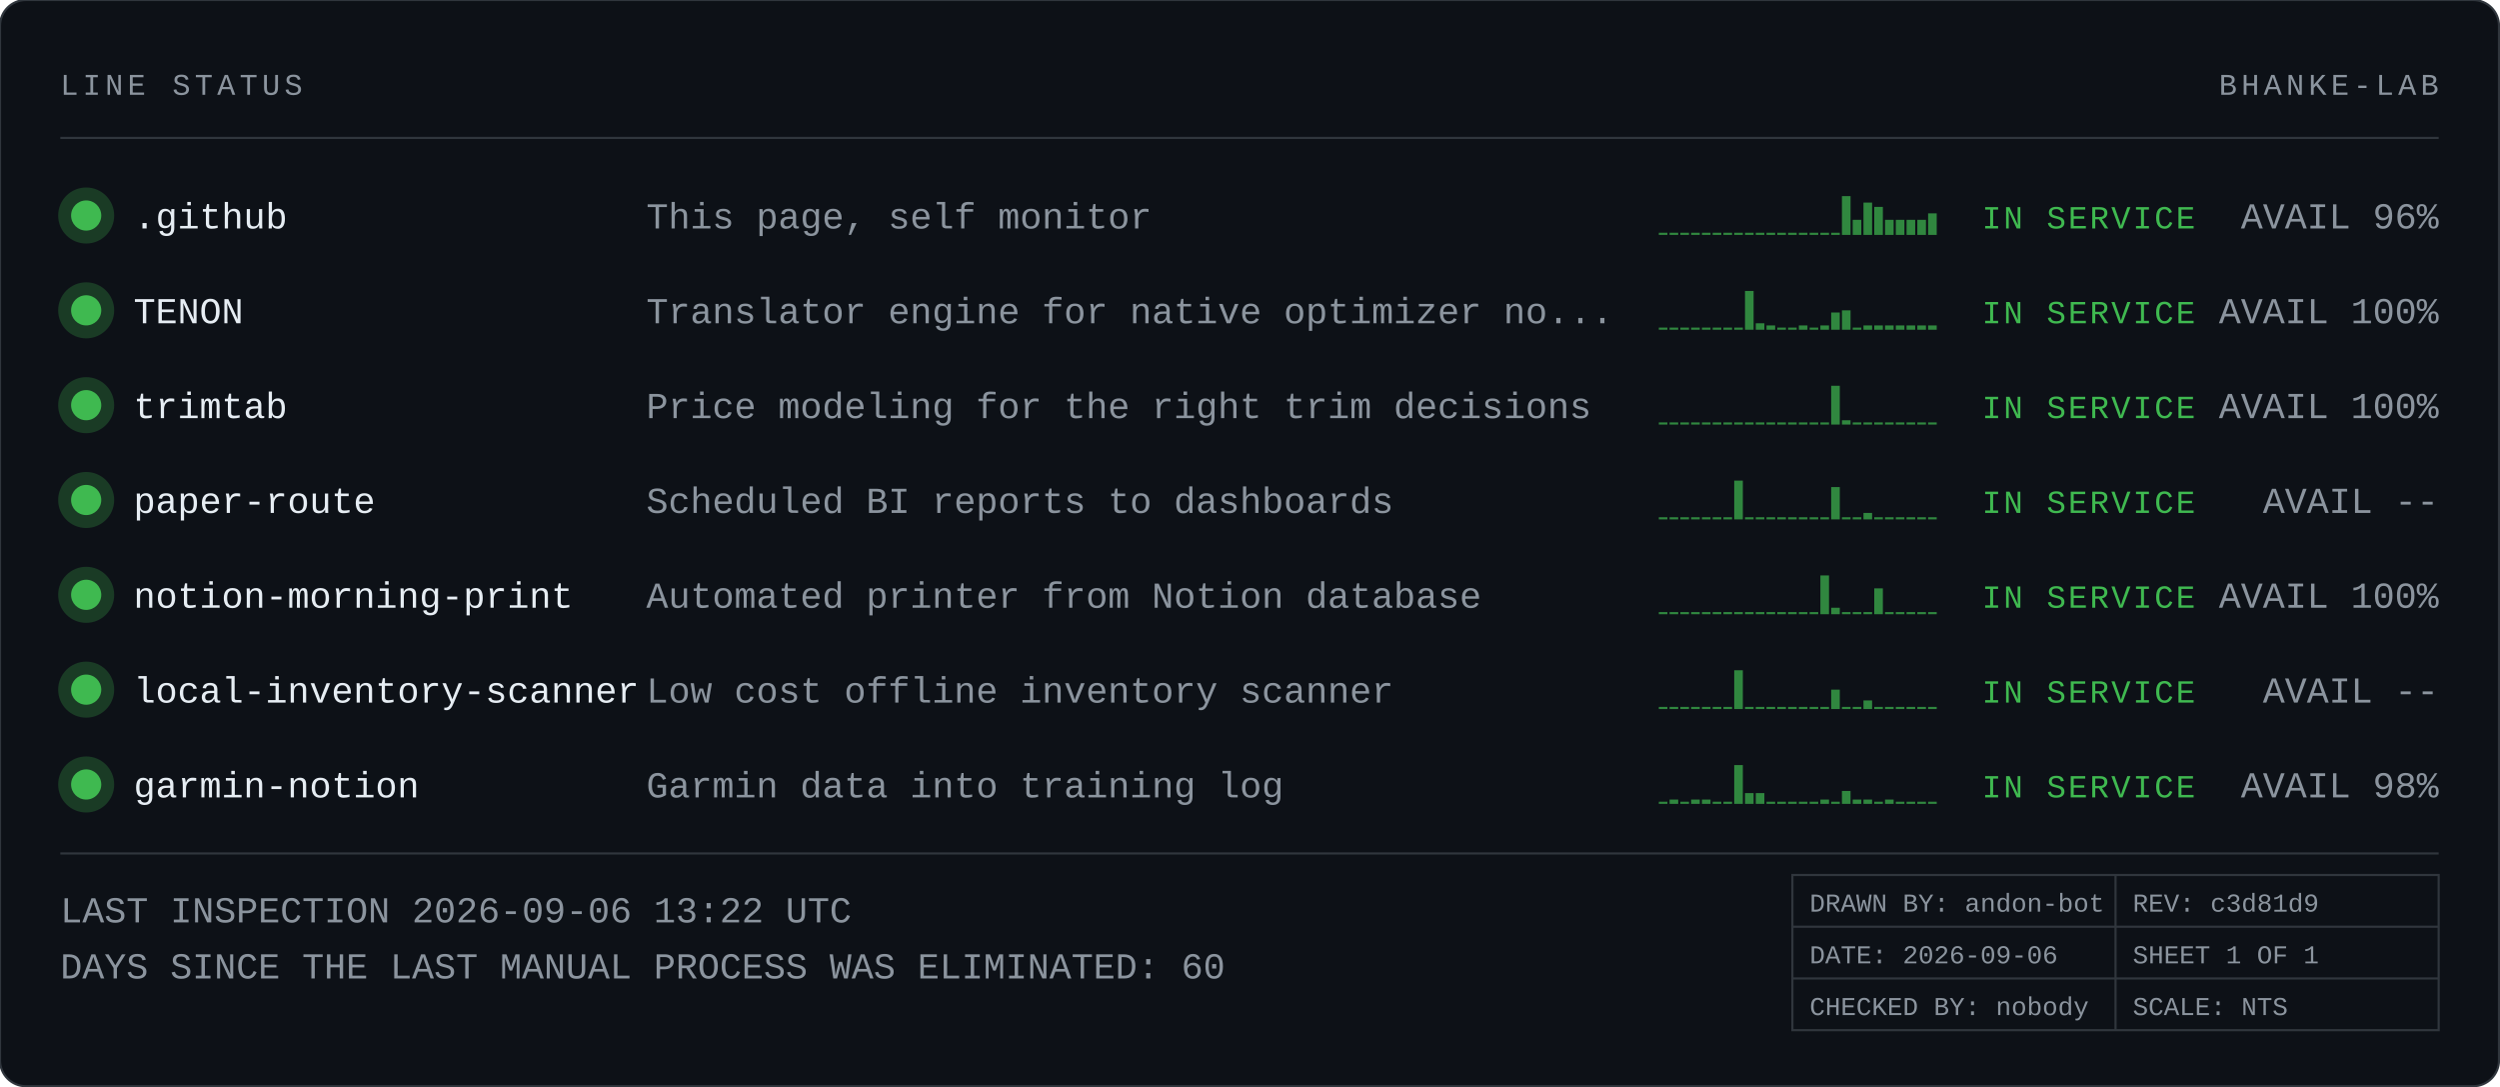
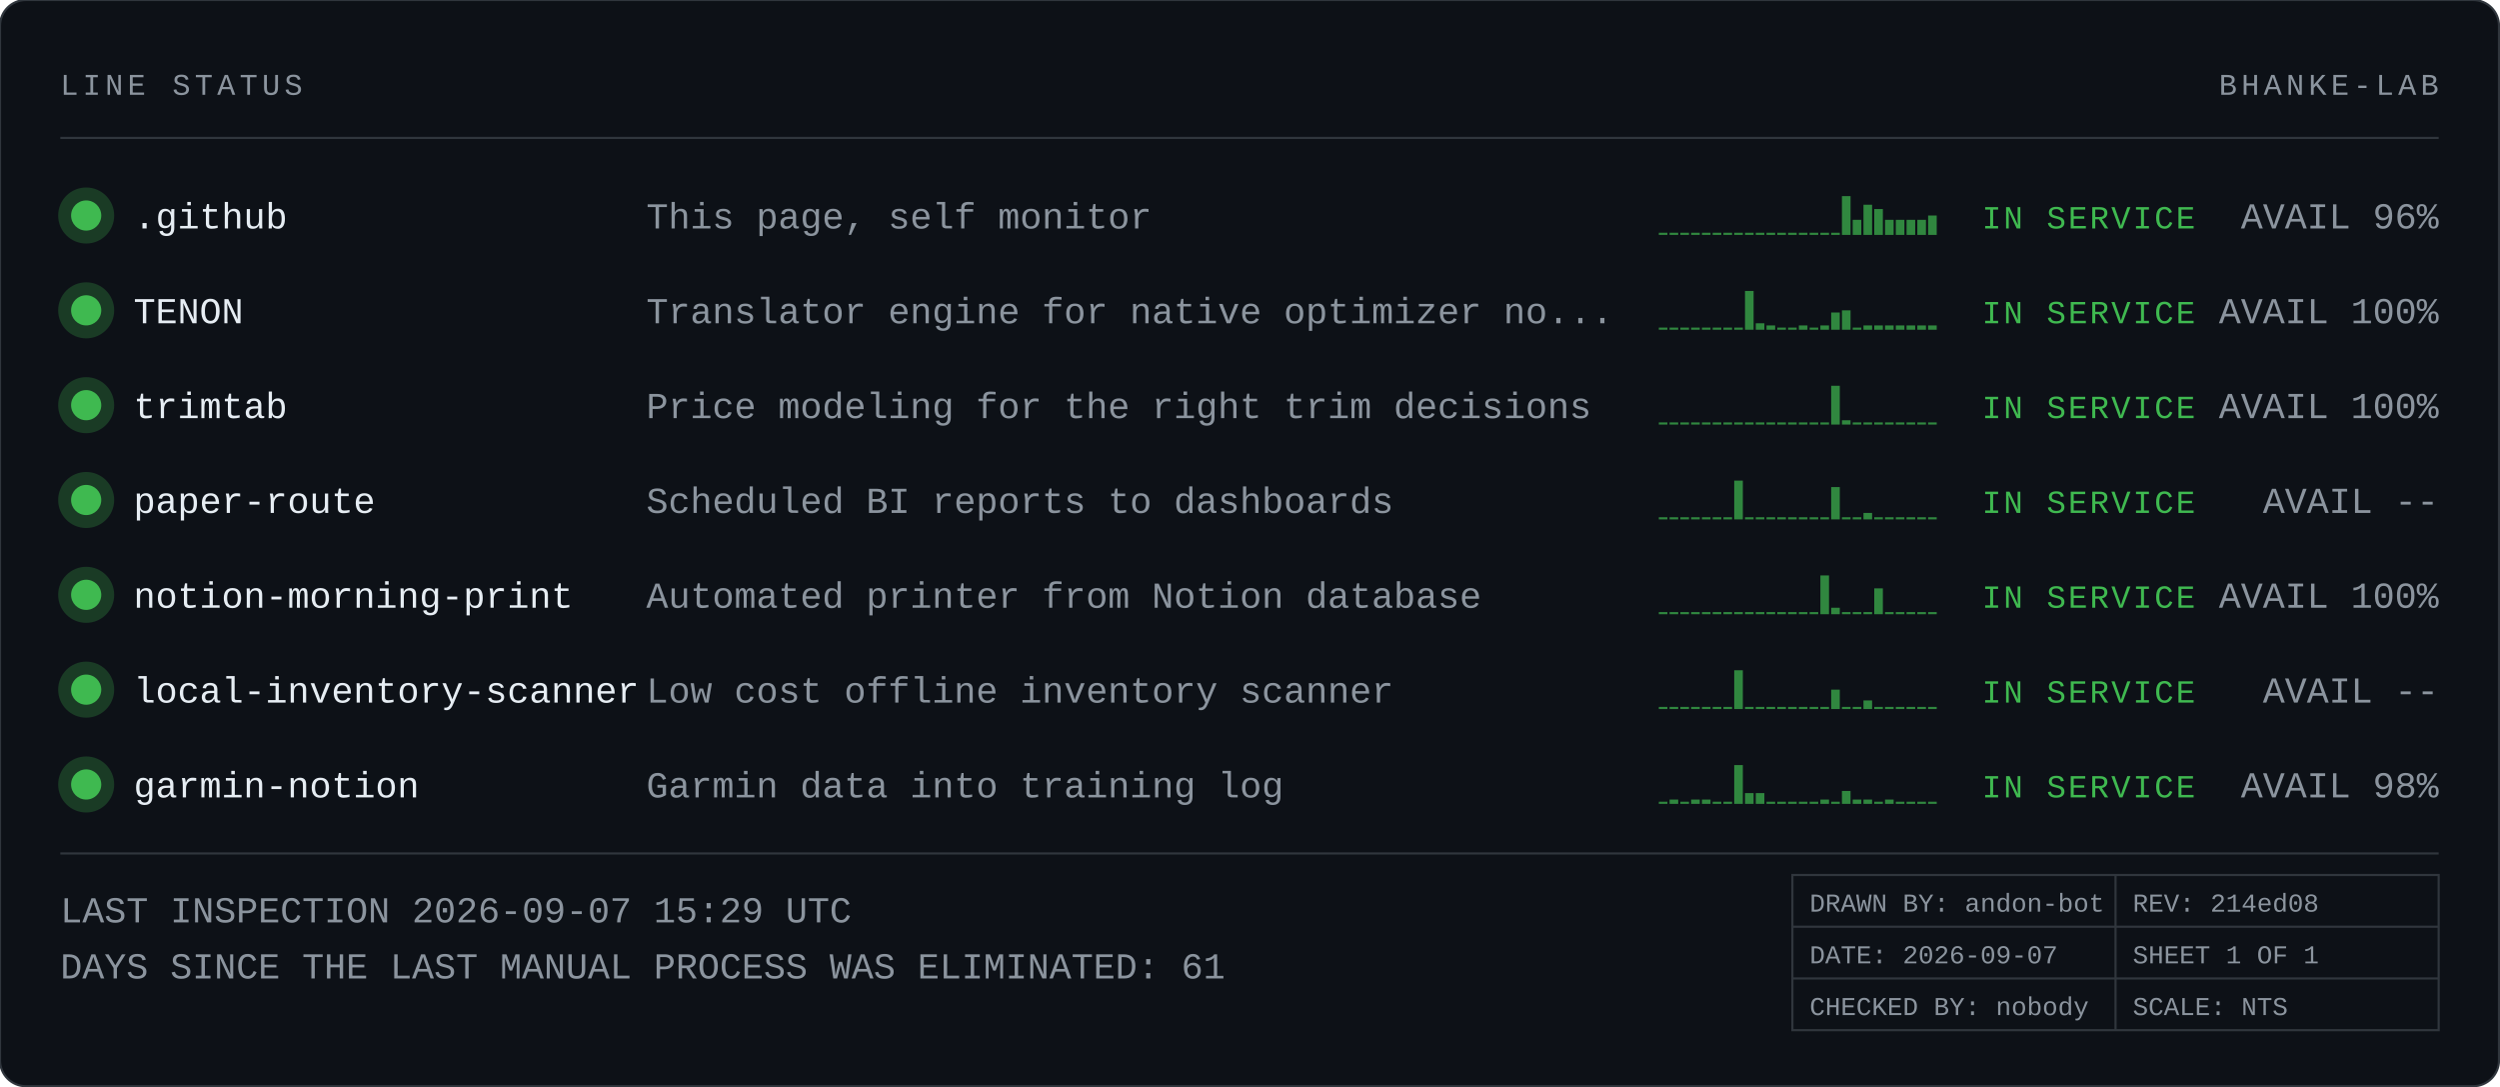
<svg xmlns="http://www.w3.org/2000/svg" width="1160" height="504" viewBox="0 0 1160 504" role="img" aria-label="Andon board">
  <style>
text { font-family: Consolas, 'Courier New', monospace; font-size: 17px; }
.hd { fill: #8b949e; font-size: 14px; letter-spacing: 2px; }
.name { fill: #e6edf3; }
.dim { fill: #8b949e; }
.st { font-size: 15px; letter-spacing: 1px; }
.tb { fill: #8b949e; font-size: 12px; }
</style>
  <rect x="0" y="0" width="1160" height="504" rx="12" fill="#0d1117" stroke="#30363d" />
  <text x="28" y="44" class="hd">LINE STATUS</text>
  <text x="1132" y="44" class="hd" text-anchor="end">BHANKE-LAB</text>
  <line x1="28" y1="64" x2="1132" y2="64" stroke="#30363d" />
  <circle cx="40" cy="100" r="13" fill="#3fb950" opacity="0.25" />
  <circle cx="40" cy="100" r="7" fill="#3fb950" />
  <text x="62" y="106" class="name">.github</text>
  <text x="300" y="106" class="dim">This page, self monitor</text>
  <rect x="770" y="108" width="4" height="1" fill="#3fb950" opacity="0.7" />
  <rect x="775" y="108" width="4" height="1" fill="#3fb950" opacity="0.7" />
  <rect x="780" y="108" width="4" height="1" fill="#3fb950" opacity="0.7" />
  <rect x="785" y="108" width="4" height="1" fill="#3fb950" opacity="0.7" />
  <rect x="790" y="108" width="4" height="1" fill="#3fb950" opacity="0.7" />
  <rect x="795" y="108" width="4" height="1" fill="#3fb950" opacity="0.7" />
  <rect x="800" y="108" width="4" height="1" fill="#3fb950" opacity="0.7" />
  <rect x="805" y="108" width="4" height="1" fill="#3fb950" opacity="0.7" />
  <rect x="810" y="108" width="4" height="1" fill="#3fb950" opacity="0.7" />
  <rect x="815" y="108" width="4" height="1" fill="#3fb950" opacity="0.7" />
  <rect x="820" y="108" width="4" height="1" fill="#3fb950" opacity="0.7" />
  <rect x="825" y="108" width="4" height="1" fill="#3fb950" opacity="0.7" />
  <rect x="830" y="108" width="4" height="1" fill="#3fb950" opacity="0.7" />
  <rect x="835" y="108" width="4" height="1" fill="#3fb950" opacity="0.7" />
  <rect x="840" y="108" width="4" height="1" fill="#3fb950" opacity="0.7" />
  <rect x="845" y="108" width="4" height="1" fill="#3fb950" opacity="0.7" />
  <rect x="850" y="108" width="4" height="1" fill="#3fb950" opacity="0.7" />
  <rect x="855" y="91" width="4" height="18" fill="#3fb950" opacity="0.7" />
  <rect x="860" y="102" width="4" height="7" fill="#3fb950" opacity="0.7" />
-   <rect x="865" y="94" width="4" height="15" fill="#3fb950" opacity="0.7" />
-   <rect x="870" y="96" width="4" height="13" fill="#3fb950" opacity="0.7" />
+   <rect x="865" y="95" width="4" height="14" fill="#3fb950" opacity="0.7" />
+   <rect x="870" y="97" width="4" height="12" fill="#3fb950" opacity="0.7" />
  <rect x="875" y="102" width="4" height="7" fill="#3fb950" opacity="0.7" />
  <rect x="880" y="102" width="4" height="7" fill="#3fb950" opacity="0.7" />
  <rect x="885" y="102" width="4" height="7" fill="#3fb950" opacity="0.7" />
  <rect x="890" y="102" width="4" height="7" fill="#3fb950" opacity="0.7" />
-   <rect x="895" y="99" width="4" height="10" fill="#3fb950" opacity="0.7" />
+   <rect x="895" y="100" width="4" height="9" fill="#3fb950" opacity="0.7" />
  <text x="920" y="106" class="st" fill="#3fb950">IN SERVICE</text>
  <text x="1132" y="106" class="dim" text-anchor="end">AVAIL 96%</text>
  <circle cx="40" cy="144" r="13" fill="#3fb950" opacity="0.25" />
  <circle cx="40" cy="144" r="7" fill="#3fb950" />
  <text x="62" y="150" class="name">TENON</text>
  <text x="300" y="150" class="dim">Translator engine for native optimizer no...</text>
  <rect x="770" y="152" width="4" height="1" fill="#3fb950" opacity="0.7" />
  <rect x="775" y="152" width="4" height="1" fill="#3fb950" opacity="0.7" />
  <rect x="780" y="152" width="4" height="1" fill="#3fb950" opacity="0.7" />
  <rect x="785" y="152" width="4" height="1" fill="#3fb950" opacity="0.7" />
  <rect x="790" y="152" width="4" height="1" fill="#3fb950" opacity="0.7" />
  <rect x="795" y="152" width="4" height="1" fill="#3fb950" opacity="0.7" />
  <rect x="800" y="152" width="4" height="1" fill="#3fb950" opacity="0.7" />
  <rect x="805" y="152" width="4" height="1" fill="#3fb950" opacity="0.7" />
  <rect x="810" y="135" width="4" height="18" fill="#3fb950" opacity="0.7" />
  <rect x="815" y="150" width="4" height="3" fill="#3fb950" opacity="0.7" />
  <rect x="820" y="151" width="4" height="2" fill="#3fb950" opacity="0.7" />
  <rect x="825" y="152" width="4" height="1" fill="#3fb950" opacity="0.7" />
  <rect x="830" y="152" width="4" height="1" fill="#3fb950" opacity="0.7" />
  <rect x="835" y="151" width="4" height="2" fill="#3fb950" opacity="0.7" />
  <rect x="840" y="152" width="4" height="1" fill="#3fb950" opacity="0.7" />
  <rect x="845" y="151" width="4" height="2" fill="#3fb950" opacity="0.7" />
  <rect x="850" y="145" width="4" height="8" fill="#3fb950" opacity="0.7" />
  <rect x="855" y="144" width="4" height="9" fill="#3fb950" opacity="0.7" />
  <rect x="860" y="152" width="4" height="1" fill="#3fb950" opacity="0.7" />
  <rect x="865" y="151" width="4" height="2" fill="#3fb950" opacity="0.7" />
  <rect x="870" y="151" width="4" height="2" fill="#3fb950" opacity="0.7" />
  <rect x="875" y="151" width="4" height="2" fill="#3fb950" opacity="0.7" />
  <rect x="880" y="151" width="4" height="2" fill="#3fb950" opacity="0.7" />
  <rect x="885" y="151" width="4" height="2" fill="#3fb950" opacity="0.7" />
  <rect x="890" y="151" width="4" height="2" fill="#3fb950" opacity="0.7" />
  <rect x="895" y="151" width="4" height="2" fill="#3fb950" opacity="0.7" />
  <text x="920" y="150" class="st" fill="#3fb950">IN SERVICE</text>
  <text x="1132" y="150" class="dim" text-anchor="end">AVAIL 100%</text>
  <circle cx="40" cy="188" r="13" fill="#3fb950" opacity="0.25" />
  <circle cx="40" cy="188" r="7" fill="#3fb950" />
  <text x="62" y="194" class="name">trimtab</text>
  <text x="300" y="194" class="dim">Price modeling for the right trim decisions</text>
  <rect x="770" y="196" width="4" height="1" fill="#3fb950" opacity="0.7" />
  <rect x="775" y="196" width="4" height="1" fill="#3fb950" opacity="0.7" />
  <rect x="780" y="196" width="4" height="1" fill="#3fb950" opacity="0.7" />
  <rect x="785" y="196" width="4" height="1" fill="#3fb950" opacity="0.7" />
  <rect x="790" y="196" width="4" height="1" fill="#3fb950" opacity="0.7" />
  <rect x="795" y="196" width="4" height="1" fill="#3fb950" opacity="0.7" />
  <rect x="800" y="196" width="4" height="1" fill="#3fb950" opacity="0.7" />
  <rect x="805" y="196" width="4" height="1" fill="#3fb950" opacity="0.7" />
  <rect x="810" y="196" width="4" height="1" fill="#3fb950" opacity="0.7" />
  <rect x="815" y="196" width="4" height="1" fill="#3fb950" opacity="0.7" />
  <rect x="820" y="196" width="4" height="1" fill="#3fb950" opacity="0.7" />
  <rect x="825" y="196" width="4" height="1" fill="#3fb950" opacity="0.7" />
  <rect x="830" y="196" width="4" height="1" fill="#3fb950" opacity="0.7" />
  <rect x="835" y="196" width="4" height="1" fill="#3fb950" opacity="0.7" />
  <rect x="840" y="196" width="4" height="1" fill="#3fb950" opacity="0.7" />
  <rect x="845" y="196" width="4" height="1" fill="#3fb950" opacity="0.7" />
  <rect x="850" y="179" width="4" height="18" fill="#3fb950" opacity="0.7" />
  <rect x="855" y="195" width="4" height="2" fill="#3fb950" opacity="0.7" />
  <rect x="860" y="196" width="4" height="1" fill="#3fb950" opacity="0.7" />
  <rect x="865" y="196" width="4" height="1" fill="#3fb950" opacity="0.7" />
  <rect x="870" y="196" width="4" height="1" fill="#3fb950" opacity="0.7" />
  <rect x="875" y="196" width="4" height="1" fill="#3fb950" opacity="0.7" />
  <rect x="880" y="196" width="4" height="1" fill="#3fb950" opacity="0.7" />
  <rect x="885" y="196" width="4" height="1" fill="#3fb950" opacity="0.7" />
  <rect x="890" y="196" width="4" height="1" fill="#3fb950" opacity="0.7" />
  <rect x="895" y="196" width="4" height="1" fill="#3fb950" opacity="0.7" />
  <text x="920" y="194" class="st" fill="#3fb950">IN SERVICE</text>
  <text x="1132" y="194" class="dim" text-anchor="end">AVAIL 100%</text>
  <circle cx="40" cy="232" r="13" fill="#3fb950" opacity="0.25" />
  <circle cx="40" cy="232" r="7" fill="#3fb950" />
  <text x="62" y="238" class="name">paper-route</text>
  <text x="300" y="238" class="dim">Scheduled BI reports to dashboards</text>
  <rect x="770" y="240" width="4" height="1" fill="#3fb950" opacity="0.7" />
  <rect x="775" y="240" width="4" height="1" fill="#3fb950" opacity="0.7" />
  <rect x="780" y="240" width="4" height="1" fill="#3fb950" opacity="0.7" />
  <rect x="785" y="240" width="4" height="1" fill="#3fb950" opacity="0.7" />
  <rect x="790" y="240" width="4" height="1" fill="#3fb950" opacity="0.7" />
  <rect x="795" y="240" width="4" height="1" fill="#3fb950" opacity="0.7" />
  <rect x="800" y="240" width="4" height="1" fill="#3fb950" opacity="0.7" />
  <rect x="805" y="223" width="4" height="18" fill="#3fb950" opacity="0.7" />
  <rect x="810" y="240" width="4" height="1" fill="#3fb950" opacity="0.7" />
  <rect x="815" y="240" width="4" height="1" fill="#3fb950" opacity="0.7" />
  <rect x="820" y="240" width="4" height="1" fill="#3fb950" opacity="0.7" />
  <rect x="825" y="240" width="4" height="1" fill="#3fb950" opacity="0.7" />
  <rect x="830" y="240" width="4" height="1" fill="#3fb950" opacity="0.7" />
  <rect x="835" y="240" width="4" height="1" fill="#3fb950" opacity="0.7" />
  <rect x="840" y="240" width="4" height="1" fill="#3fb950" opacity="0.7" />
  <rect x="845" y="240" width="4" height="1" fill="#3fb950" opacity="0.7" />
  <rect x="850" y="226" width="4" height="15" fill="#3fb950" opacity="0.7" />
  <rect x="855" y="240" width="4" height="1" fill="#3fb950" opacity="0.7" />
  <rect x="860" y="240" width="4" height="1" fill="#3fb950" opacity="0.7" />
  <rect x="865" y="238" width="4" height="3" fill="#3fb950" opacity="0.7" />
  <rect x="870" y="240" width="4" height="1" fill="#3fb950" opacity="0.7" />
  <rect x="875" y="240" width="4" height="1" fill="#3fb950" opacity="0.7" />
  <rect x="880" y="240" width="4" height="1" fill="#3fb950" opacity="0.7" />
  <rect x="885" y="240" width="4" height="1" fill="#3fb950" opacity="0.7" />
  <rect x="890" y="240" width="4" height="1" fill="#3fb950" opacity="0.7" />
  <rect x="895" y="240" width="4" height="1" fill="#3fb950" opacity="0.7" />
  <text x="920" y="238" class="st" fill="#3fb950">IN SERVICE</text>
  <text x="1132" y="238" class="dim" text-anchor="end">AVAIL --</text>
  <circle cx="40" cy="276" r="13" fill="#3fb950" opacity="0.25" />
  <circle cx="40" cy="276" r="7" fill="#3fb950" />
  <text x="62" y="282" class="name">notion-morning-print</text>
  <text x="300" y="282" class="dim">Automated printer from Notion database</text>
  <rect x="770" y="284" width="4" height="1" fill="#3fb950" opacity="0.7" />
  <rect x="775" y="284" width="4" height="1" fill="#3fb950" opacity="0.7" />
  <rect x="780" y="284" width="4" height="1" fill="#3fb950" opacity="0.7" />
  <rect x="785" y="284" width="4" height="1" fill="#3fb950" opacity="0.7" />
  <rect x="790" y="284" width="4" height="1" fill="#3fb950" opacity="0.7" />
  <rect x="795" y="284" width="4" height="1" fill="#3fb950" opacity="0.7" />
  <rect x="800" y="284" width="4" height="1" fill="#3fb950" opacity="0.7" />
  <rect x="805" y="284" width="4" height="1" fill="#3fb950" opacity="0.7" />
  <rect x="810" y="284" width="4" height="1" fill="#3fb950" opacity="0.7" />
  <rect x="815" y="284" width="4" height="1" fill="#3fb950" opacity="0.7" />
  <rect x="820" y="284" width="4" height="1" fill="#3fb950" opacity="0.7" />
  <rect x="825" y="284" width="4" height="1" fill="#3fb950" opacity="0.7" />
  <rect x="830" y="284" width="4" height="1" fill="#3fb950" opacity="0.7" />
  <rect x="835" y="284" width="4" height="1" fill="#3fb950" opacity="0.7" />
  <rect x="840" y="284" width="4" height="1" fill="#3fb950" opacity="0.7" />
  <rect x="845" y="267" width="4" height="18" fill="#3fb950" opacity="0.7" />
  <rect x="850" y="282" width="4" height="3" fill="#3fb950" opacity="0.7" />
  <rect x="855" y="284" width="4" height="1" fill="#3fb950" opacity="0.7" />
  <rect x="860" y="284" width="4" height="1" fill="#3fb950" opacity="0.7" />
  <rect x="865" y="284" width="4" height="1" fill="#3fb950" opacity="0.7" />
  <rect x="870" y="273" width="4" height="12" fill="#3fb950" opacity="0.7" />
  <rect x="875" y="284" width="4" height="1" fill="#3fb950" opacity="0.7" />
  <rect x="880" y="284" width="4" height="1" fill="#3fb950" opacity="0.7" />
  <rect x="885" y="284" width="4" height="1" fill="#3fb950" opacity="0.7" />
  <rect x="890" y="284" width="4" height="1" fill="#3fb950" opacity="0.7" />
  <rect x="895" y="284" width="4" height="1" fill="#3fb950" opacity="0.7" />
  <text x="920" y="282" class="st" fill="#3fb950">IN SERVICE</text>
  <text x="1132" y="282" class="dim" text-anchor="end">AVAIL 100%</text>
  <circle cx="40" cy="320" r="13" fill="#3fb950" opacity="0.25" />
  <circle cx="40" cy="320" r="7" fill="#3fb950" />
  <text x="62" y="326" class="name">local-inventory-scanner</text>
  <text x="300" y="326" class="dim">Low cost offline inventory scanner</text>
  <rect x="770" y="328" width="4" height="1" fill="#3fb950" opacity="0.7" />
  <rect x="775" y="328" width="4" height="1" fill="#3fb950" opacity="0.7" />
  <rect x="780" y="328" width="4" height="1" fill="#3fb950" opacity="0.7" />
  <rect x="785" y="328" width="4" height="1" fill="#3fb950" opacity="0.7" />
  <rect x="790" y="328" width="4" height="1" fill="#3fb950" opacity="0.7" />
  <rect x="795" y="328" width="4" height="1" fill="#3fb950" opacity="0.7" />
  <rect x="800" y="328" width="4" height="1" fill="#3fb950" opacity="0.7" />
  <rect x="805" y="311" width="4" height="18" fill="#3fb950" opacity="0.7" />
  <rect x="810" y="328" width="4" height="1" fill="#3fb950" opacity="0.7" />
  <rect x="815" y="328" width="4" height="1" fill="#3fb950" opacity="0.7" />
  <rect x="820" y="328" width="4" height="1" fill="#3fb950" opacity="0.7" />
  <rect x="825" y="328" width="4" height="1" fill="#3fb950" opacity="0.7" />
  <rect x="830" y="328" width="4" height="1" fill="#3fb950" opacity="0.7" />
  <rect x="835" y="328" width="4" height="1" fill="#3fb950" opacity="0.7" />
  <rect x="840" y="328" width="4" height="1" fill="#3fb950" opacity="0.7" />
  <rect x="845" y="328" width="4" height="1" fill="#3fb950" opacity="0.7" />
  <rect x="850" y="320" width="4" height="9" fill="#3fb950" opacity="0.7" />
  <rect x="855" y="328" width="4" height="1" fill="#3fb950" opacity="0.7" />
  <rect x="860" y="328" width="4" height="1" fill="#3fb950" opacity="0.7" />
  <rect x="865" y="325" width="4" height="4" fill="#3fb950" opacity="0.7" />
  <rect x="870" y="328" width="4" height="1" fill="#3fb950" opacity="0.7" />
  <rect x="875" y="328" width="4" height="1" fill="#3fb950" opacity="0.7" />
  <rect x="880" y="328" width="4" height="1" fill="#3fb950" opacity="0.7" />
  <rect x="885" y="328" width="4" height="1" fill="#3fb950" opacity="0.7" />
  <rect x="890" y="328" width="4" height="1" fill="#3fb950" opacity="0.7" />
  <rect x="895" y="328" width="4" height="1" fill="#3fb950" opacity="0.7" />
  <text x="920" y="326" class="st" fill="#3fb950">IN SERVICE</text>
  <text x="1132" y="326" class="dim" text-anchor="end">AVAIL --</text>
  <circle cx="40" cy="364" r="13" fill="#3fb950" opacity="0.25" />
  <circle cx="40" cy="364" r="7" fill="#3fb950" />
  <text x="62" y="370" class="name">garmin-notion</text>
  <text x="300" y="370" class="dim">Garmin data into training log</text>
  <rect x="770" y="372" width="4" height="1" fill="#3fb950" opacity="0.7" />
  <rect x="775" y="371" width="4" height="2" fill="#3fb950" opacity="0.7" />
  <rect x="780" y="372" width="4" height="1" fill="#3fb950" opacity="0.7" />
  <rect x="785" y="371" width="4" height="2" fill="#3fb950" opacity="0.7" />
  <rect x="790" y="371" width="4" height="2" fill="#3fb950" opacity="0.7" />
  <rect x="795" y="372" width="4" height="1" fill="#3fb950" opacity="0.7" />
  <rect x="800" y="372" width="4" height="1" fill="#3fb950" opacity="0.7" />
  <rect x="805" y="355" width="4" height="18" fill="#3fb950" opacity="0.7" />
  <rect x="810" y="368" width="4" height="5" fill="#3fb950" opacity="0.7" />
  <rect x="815" y="368" width="4" height="5" fill="#3fb950" opacity="0.7" />
  <rect x="820" y="372" width="4" height="1" fill="#3fb950" opacity="0.7" />
  <rect x="825" y="372" width="4" height="1" fill="#3fb950" opacity="0.7" />
  <rect x="830" y="372" width="4" height="1" fill="#3fb950" opacity="0.7" />
  <rect x="835" y="372" width="4" height="1" fill="#3fb950" opacity="0.7" />
  <rect x="840" y="372" width="4" height="1" fill="#3fb950" opacity="0.7" />
  <rect x="845" y="371" width="4" height="2" fill="#3fb950" opacity="0.7" />
  <rect x="850" y="372" width="4" height="1" fill="#3fb950" opacity="0.7" />
  <rect x="855" y="367" width="4" height="6" fill="#3fb950" opacity="0.7" />
  <rect x="860" y="371" width="4" height="2" fill="#3fb950" opacity="0.7" />
  <rect x="865" y="371" width="4" height="2" fill="#3fb950" opacity="0.7" />
  <rect x="870" y="372" width="4" height="1" fill="#3fb950" opacity="0.7" />
  <rect x="875" y="371" width="4" height="2" fill="#3fb950" opacity="0.7" />
  <rect x="880" y="372" width="4" height="1" fill="#3fb950" opacity="0.7" />
  <rect x="885" y="372" width="4" height="1" fill="#3fb950" opacity="0.7" />
  <rect x="890" y="372" width="4" height="1" fill="#3fb950" opacity="0.7" />
  <rect x="895" y="372" width="4" height="1" fill="#3fb950" opacity="0.7" />
  <text x="920" y="370" class="st" fill="#3fb950">IN SERVICE</text>
  <text x="1132" y="370" class="dim" text-anchor="end">AVAIL 98%</text>
  <line x1="28" y1="396" x2="1132" y2="396" stroke="#30363d" />
-   <text x="28" y="428" class="dim">LAST INSPECTION 2026-09-06 13:22 UTC</text>
-   <text x="28" y="454" class="dim">DAYS SINCE THE LAST MANUAL PROCESS WAS ELIMINATED: 60</text>
+   <text x="28" y="428" class="dim">LAST INSPECTION 2026-09-07 15:29 UTC</text>
+   <text x="28" y="454" class="dim">DAYS SINCE THE LAST MANUAL PROCESS WAS ELIMINATED: 61</text>
  <rect x="832" y="406" width="300" height="72" fill="none" stroke="#30363d" />
  <line x1="832" y1="430" x2="1132" y2="430" stroke="#30363d" />
  <line x1="832" y1="454" x2="1132" y2="454" stroke="#30363d" />
  <line x1="982" y1="406" x2="982" y2="478" stroke="#30363d" />
  <text x="840" y="423" class="tb">DRAWN BY: andon-bot</text>
-   <text x="990" y="423" class="tb">REV: c3d81d9</text>
-   <text x="840" y="447" class="tb">DATE: 2026-09-06</text>
+   <text x="990" y="423" class="tb">REV: 214ed08</text>
+   <text x="840" y="447" class="tb">DATE: 2026-09-07</text>
  <text x="990" y="447" class="tb">SHEET 1 OF 1</text>
  <text x="840" y="471" class="tb">CHECKED BY: nobody</text>
  <text x="990" y="471" class="tb">SCALE: NTS</text>
</svg>
